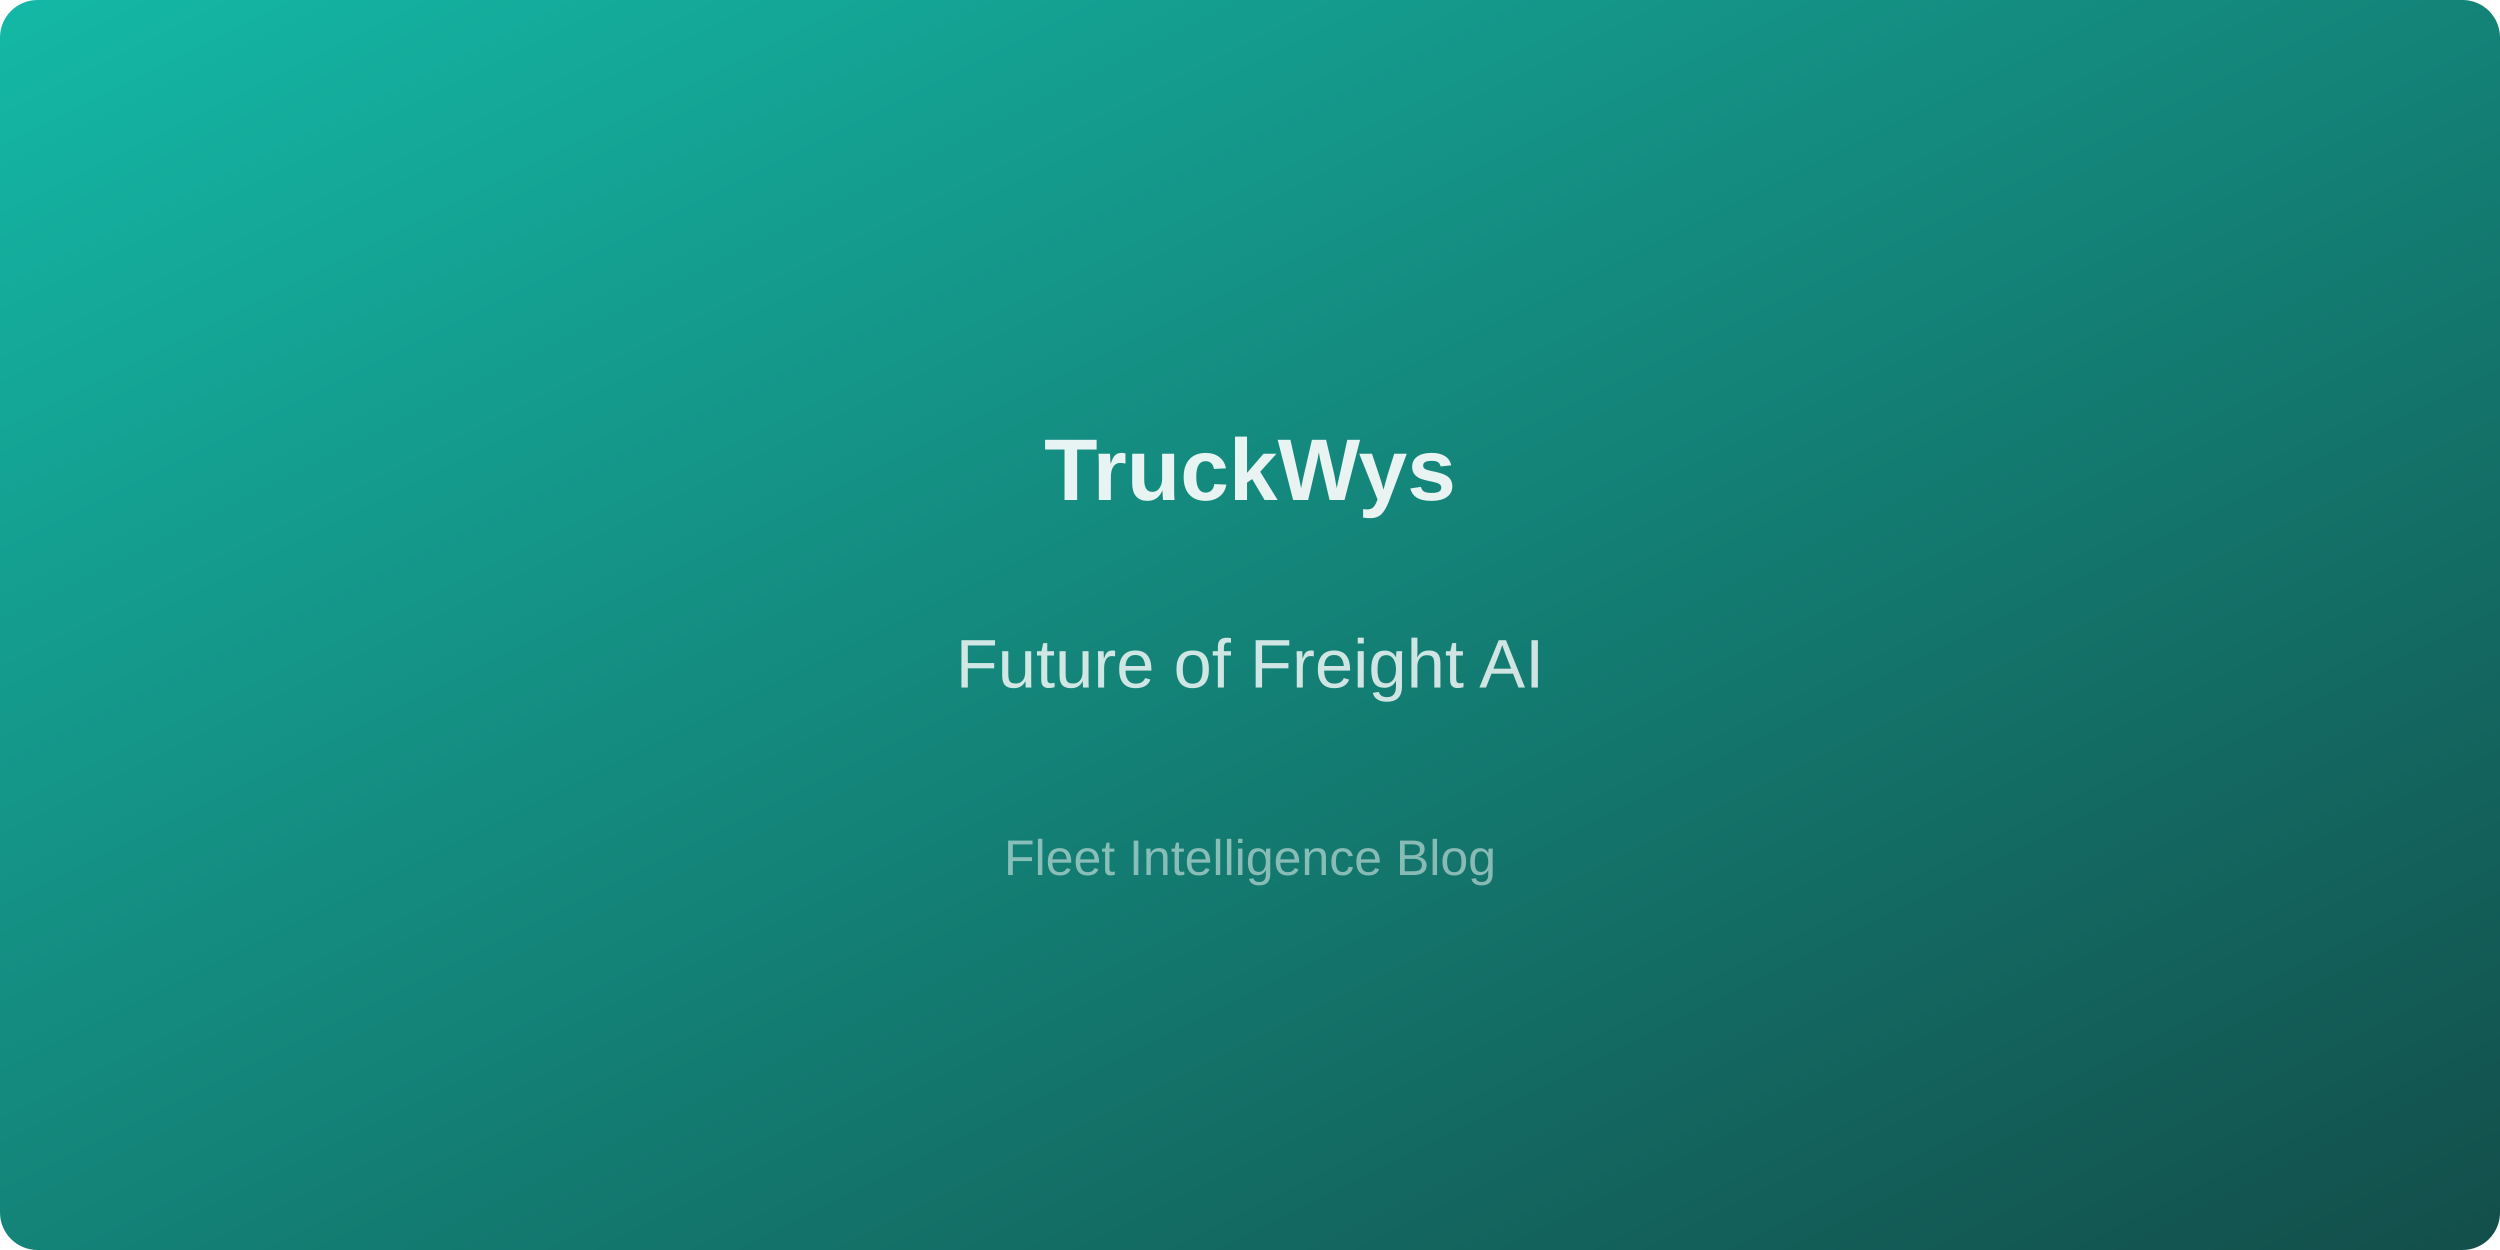
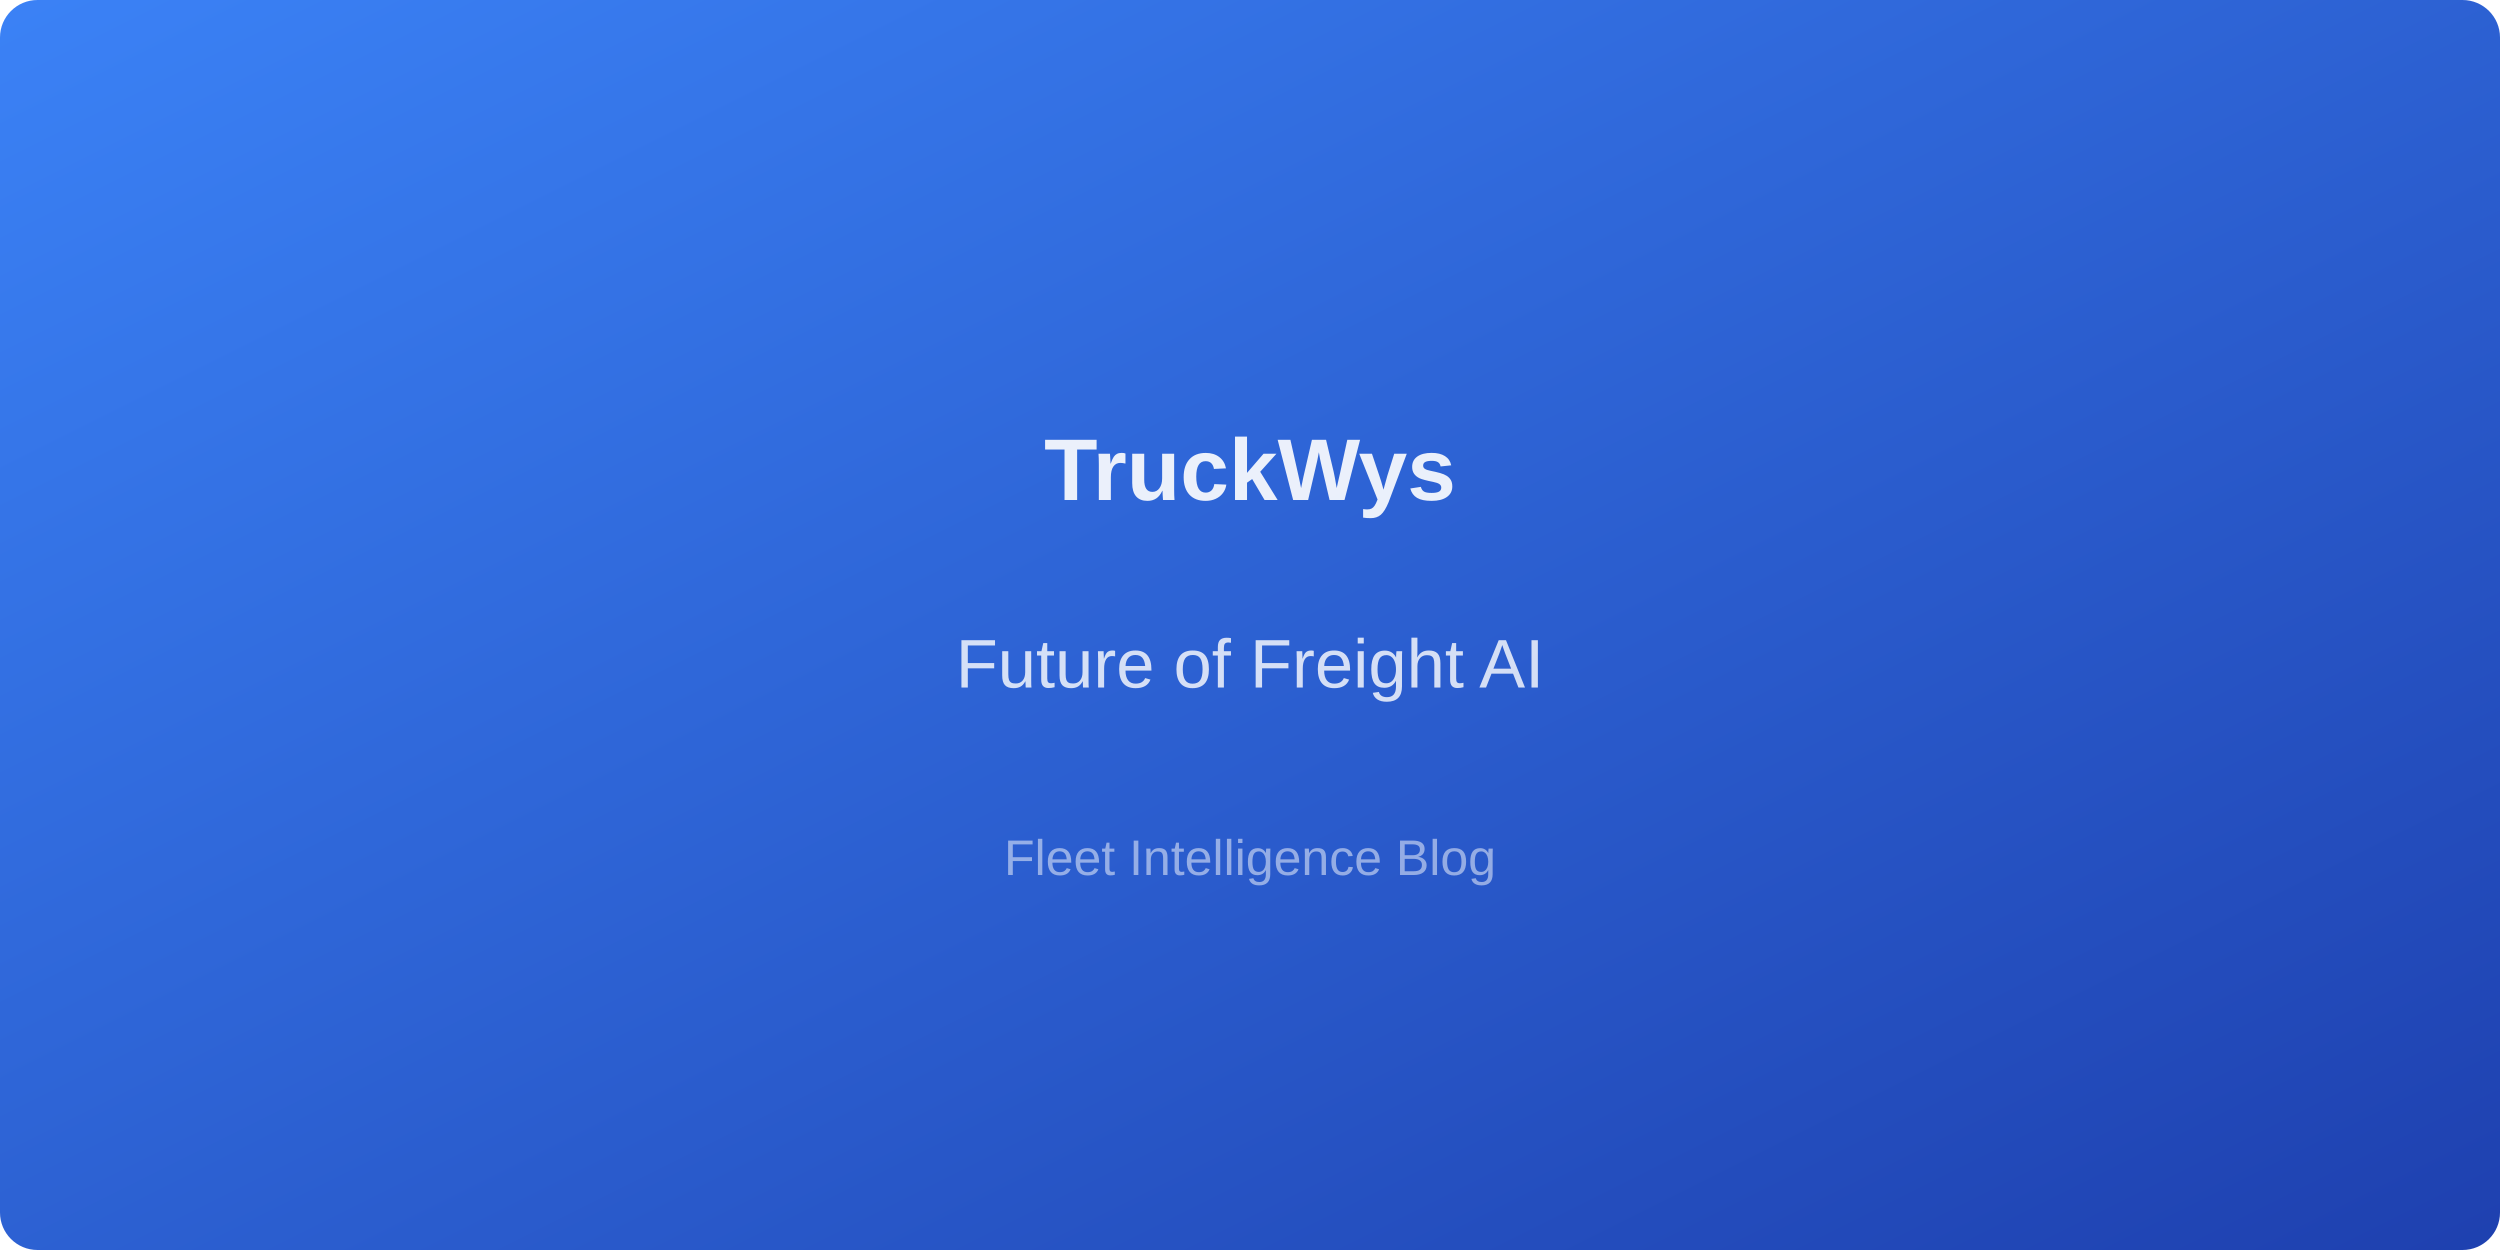
<svg xmlns="http://www.w3.org/2000/svg" width="800" height="400" viewBox="0 0 800 400">
  <defs>
    <linearGradient id="bg" x1="0%" y1="0%" x2="100%" y2="100%">
-       <stop offset="0%" style="stop-color:#14B8A6;stop-opacity:1" />
-       <stop offset="100%" style="stop-color:#134E4A;stop-opacity:1" />
+       <stop offset="0%" style="stop-color:#3B82F6;stop-opacity:1" />
+       <stop offset="100%" style="stop-color:#1E40AF;stop-opacity:1" />
    </linearGradient>
  </defs>
  <rect width="800" height="400" fill="url(#bg)" rx="12" />
  <text x="400" y="160" font-family="Arial,sans-serif" font-size="28" fill="rgba(255,255,255,0.9)" text-anchor="middle" font-weight="bold">TruckWys</text>
  <text x="400" y="220" font-family="Arial,sans-serif" font-size="22" fill="rgba(255,255,255,0.8)" text-anchor="middle">Future of Freight AI</text>
  <text x="400" y="280" font-family="Arial,sans-serif" font-size="16" fill="rgba(255,255,255,0.5)" text-anchor="middle">Fleet Intelligence Blog</text>
</svg>
